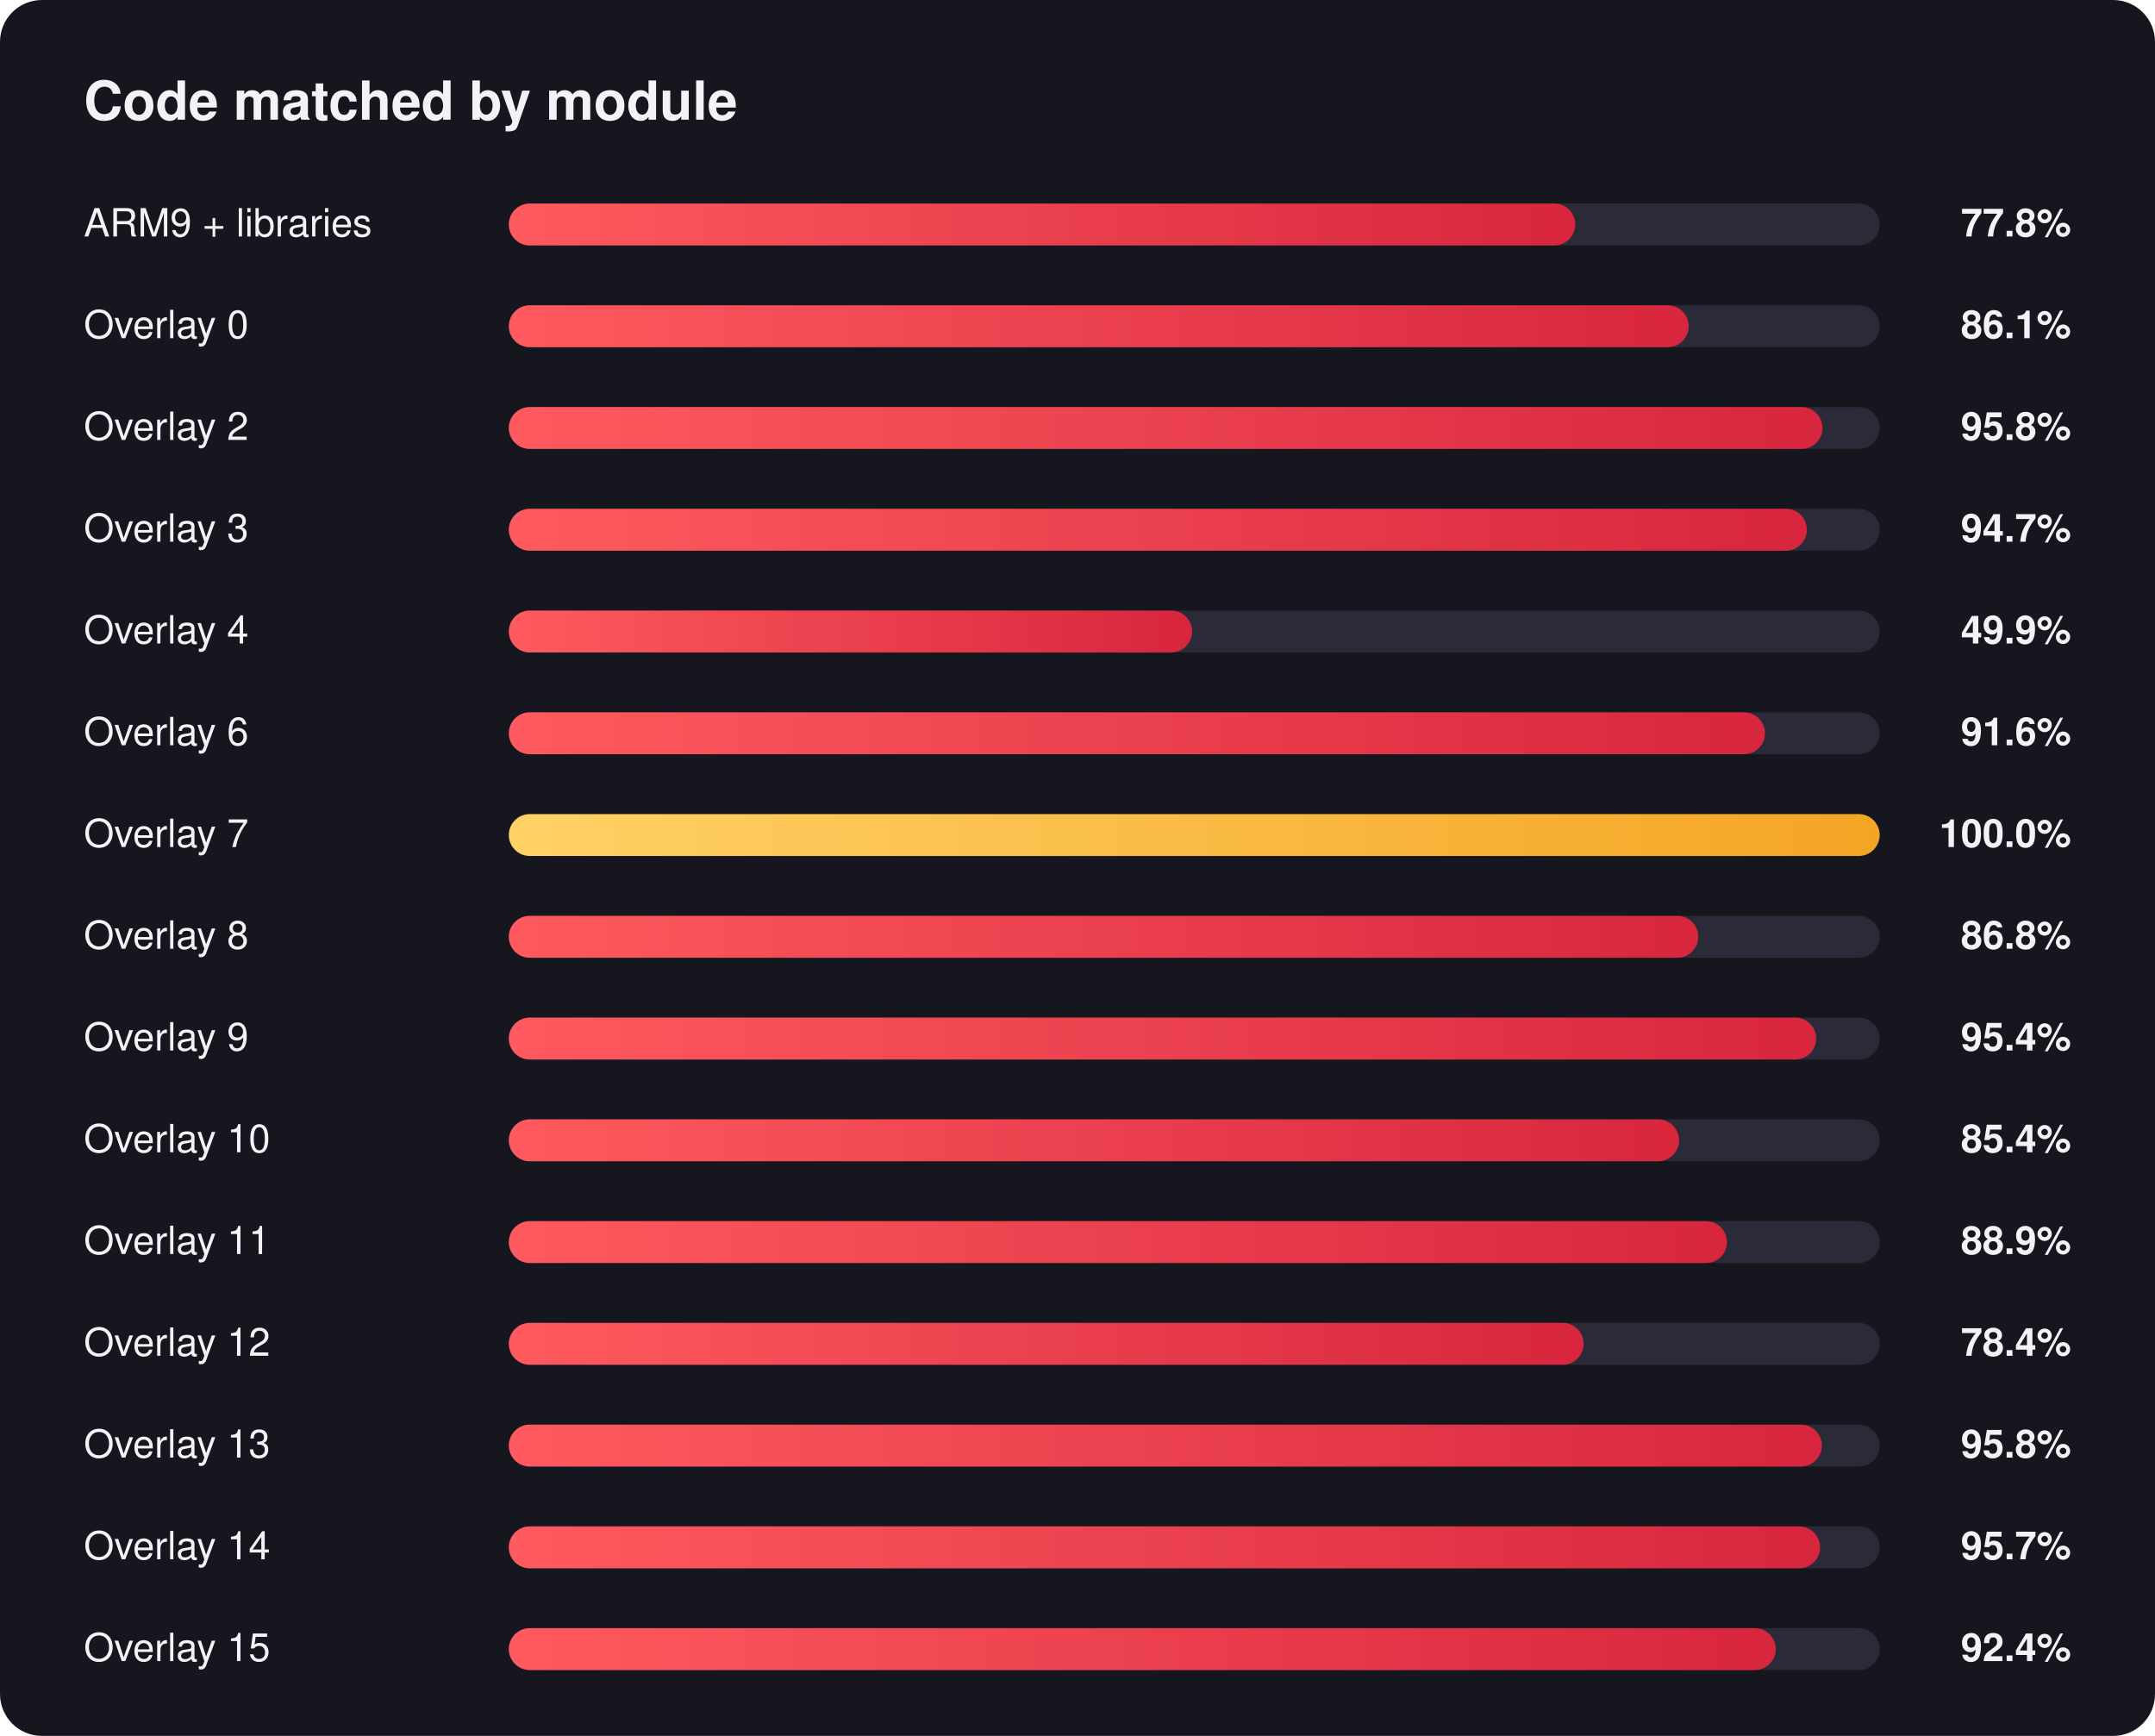
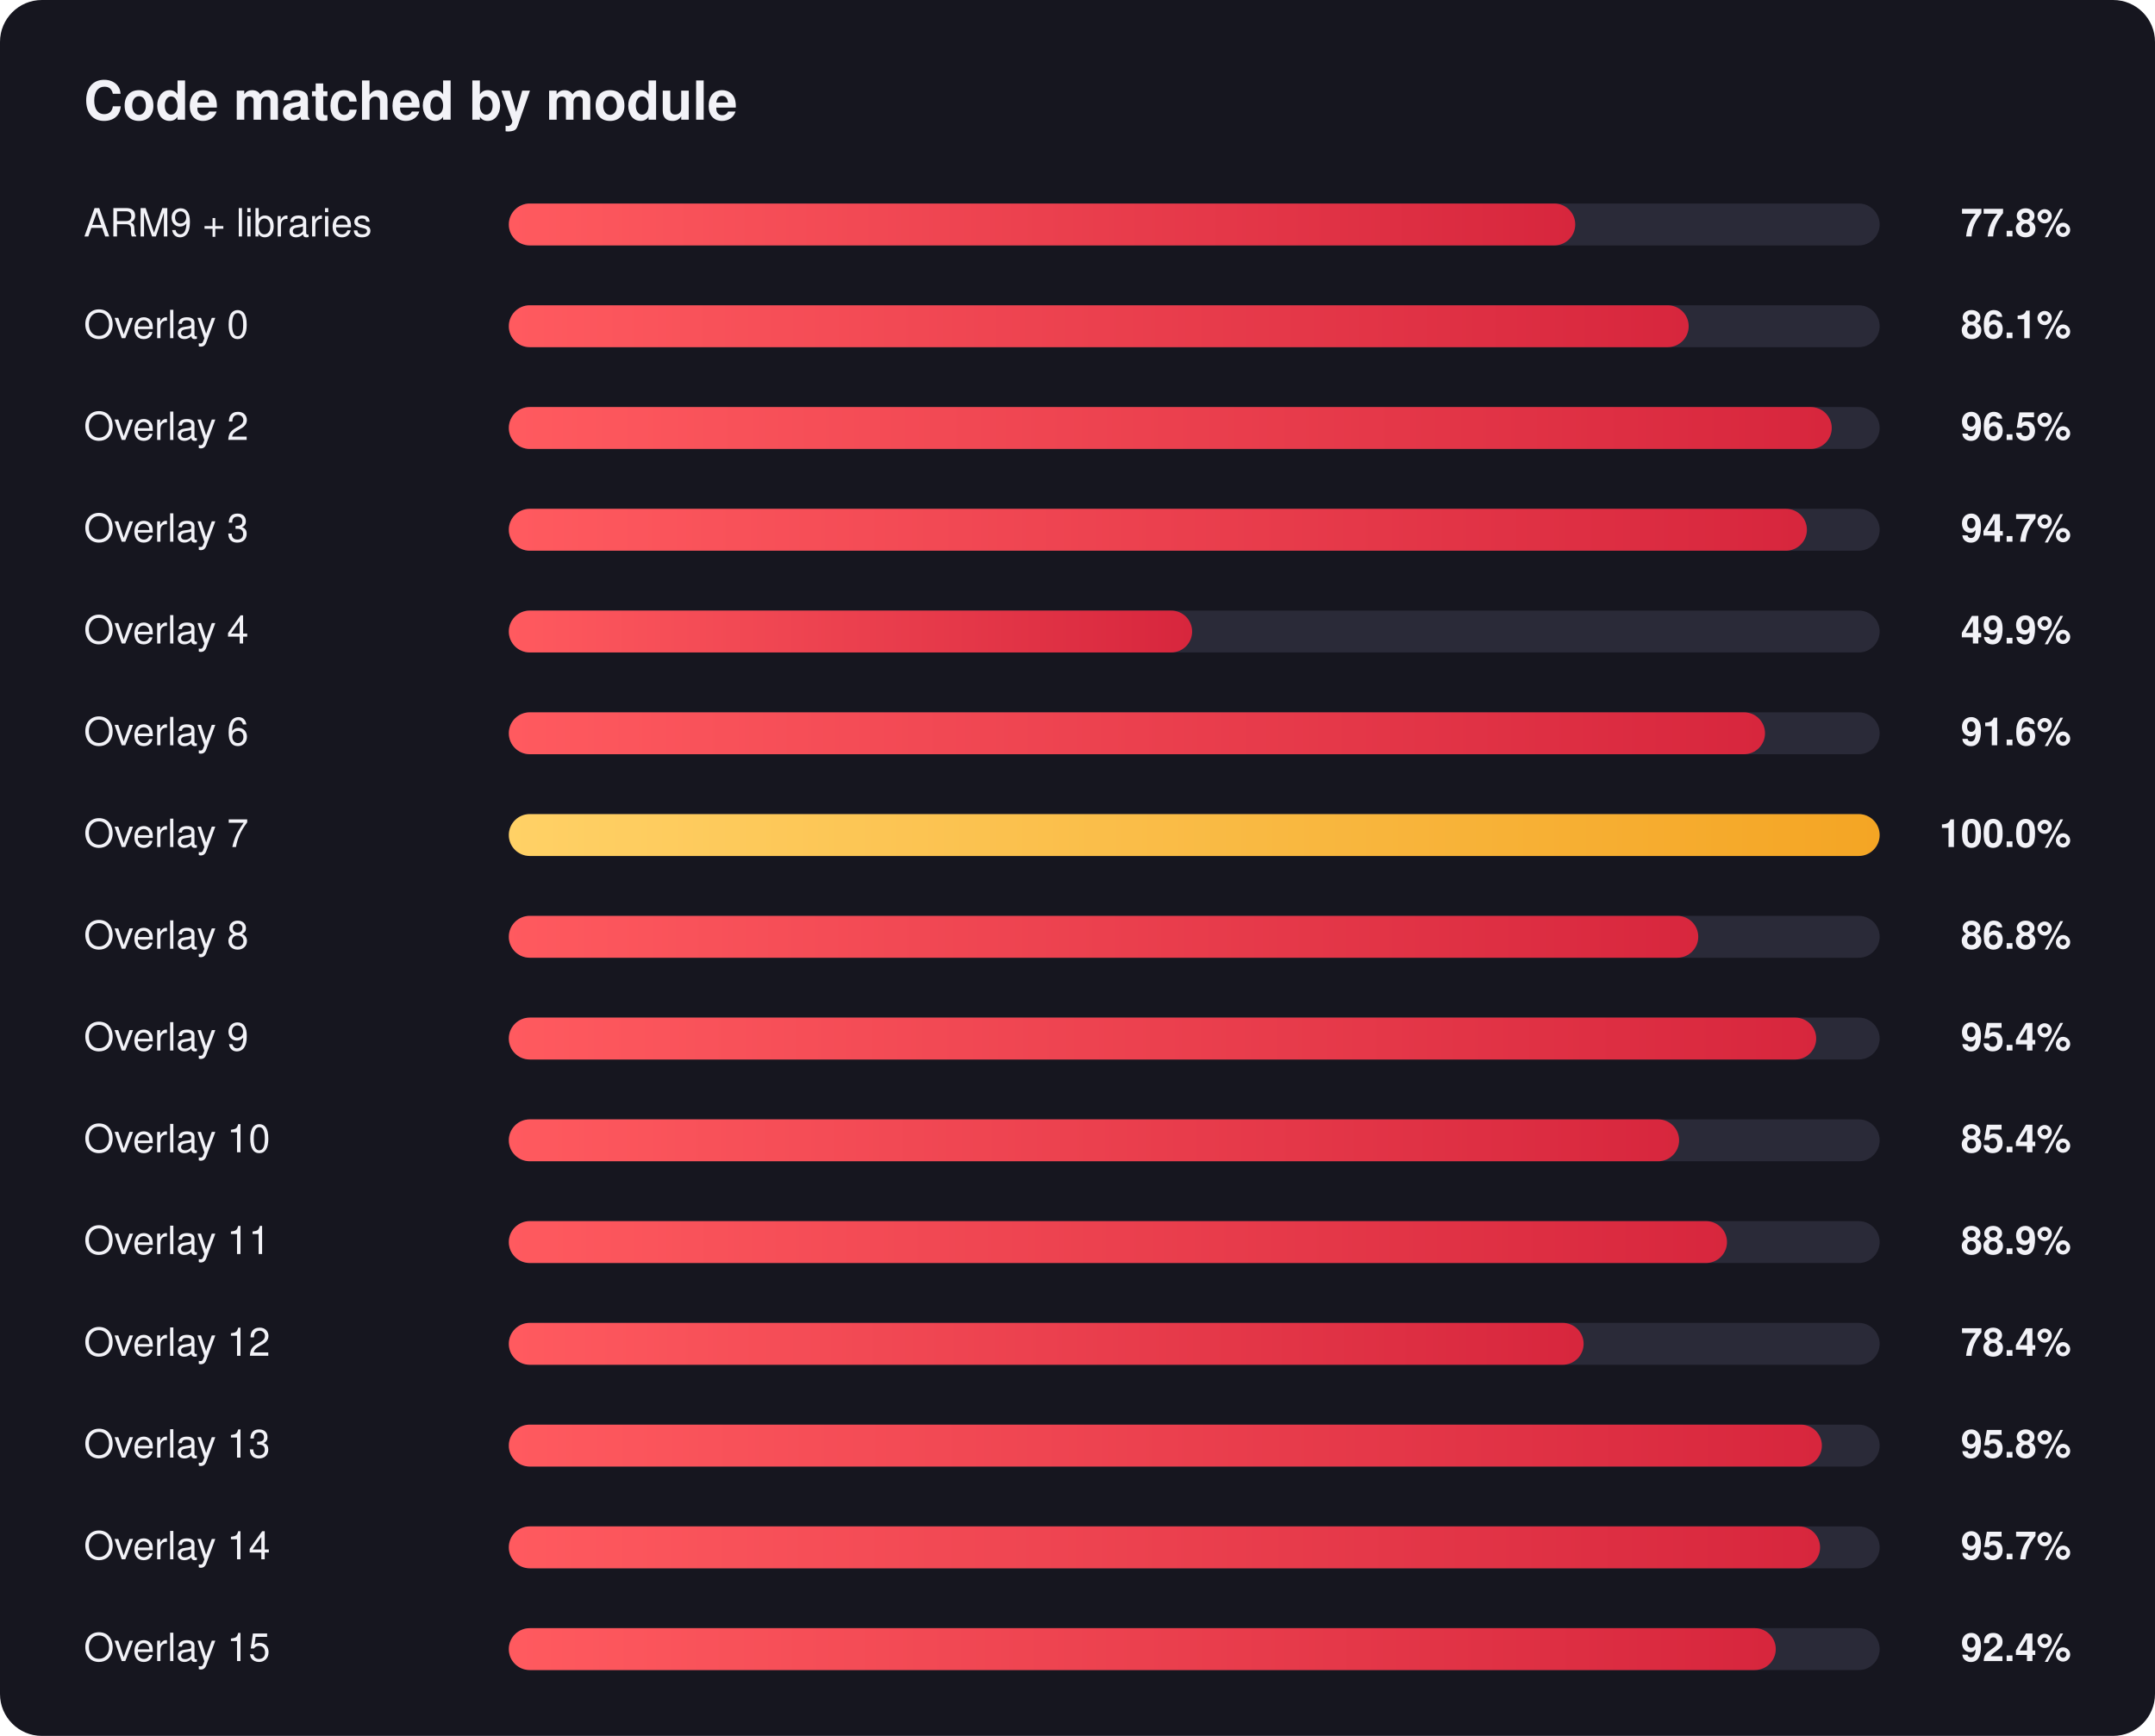
<svg xmlns="http://www.w3.org/2000/svg" width="720" height="580" viewBox="0 0 720 580" font-family="Segoe UI, Helvetica, Arial, sans-serif">
  <defs>
    <linearGradient id="red" x1="0" x2="1" y1="0" y2="0">
      <stop offset="0" stop-color="#ff5a5f" />
      <stop offset="1" stop-color="#d7263d" />
    </linearGradient>
    <linearGradient id="gold" x1="0" x2="1" y1="0" y2="0">
      <stop offset="0" stop-color="#ffd166" />
      <stop offset="1" stop-color="#f4a524" />
    </linearGradient>
  </defs>
  <rect width="720" height="580" rx="14" fill="#16161f" />
  <text x="28" y="40" fill="#f2f2f7" font-size="18" font-weight="700">Code matched by module</text>
  <text x="28" y="79" fill="#f2f2f7" font-size="13">ARM9 + libraries</text>
  <text x="692" y="79" fill="#f2f2f7" font-size="13" font-weight="600" text-anchor="end">77.8%</text>
  <rect x="170" y="68" width="458" height="14" rx="7.0" fill="#2a2a38" />
  <rect x="170" y="68" width="356.3" height="14" rx="7.0" fill="url(#red)" />
  <text x="28" y="113" fill="#f2f2f7" font-size="13">Overlay 0</text>
  <text x="692" y="113" fill="#f2f2f7" font-size="13" font-weight="600" text-anchor="end">86.1%</text>
  <rect x="170" y="102" width="458" height="14" rx="7.0" fill="#2a2a38" />
  <rect x="170" y="102" width="394.2" height="14" rx="7.0" fill="url(#red)" />
  <text x="28" y="147" fill="#f2f2f7" font-size="13">Overlay 2</text>
-   <text x="692" y="147" fill="#f2f2f7" font-size="13" font-weight="600" text-anchor="end">95.8%</text>
+   <text x="692" y="147" fill="#f2f2f7" font-size="13" font-weight="600" text-anchor="end">96.5%</text>
  <rect x="170" y="136" width="458" height="14" rx="7.0" fill="#2a2a38" />
-   <rect x="170" y="136" width="438.9" height="14" rx="7.0" fill="url(#red)" />
+   <rect x="170" y="136" width="442.0" height="14" rx="7.0" fill="url(#red)" />
  <text x="28" y="181" fill="#f2f2f7" font-size="13">Overlay 3</text>
  <text x="692" y="181" fill="#f2f2f7" font-size="13" font-weight="600" text-anchor="end">94.7%</text>
  <rect x="170" y="170" width="458" height="14" rx="7.0" fill="#2a2a38" />
  <rect x="170" y="170" width="433.7" height="14" rx="7.0" fill="url(#red)" />
  <text x="28" y="215" fill="#f2f2f7" font-size="13">Overlay 4</text>
  <text x="692" y="215" fill="#f2f2f7" font-size="13" font-weight="600" text-anchor="end">49.9%</text>
  <rect x="170" y="204" width="458" height="14" rx="7.0" fill="#2a2a38" />
  <rect x="170" y="204" width="228.3" height="14" rx="7.0" fill="url(#red)" />
  <text x="28" y="249" fill="#f2f2f7" font-size="13">Overlay 6</text>
  <text x="692" y="249" fill="#f2f2f7" font-size="13" font-weight="600" text-anchor="end">91.6%</text>
  <rect x="170" y="238" width="458" height="14" rx="7.0" fill="#2a2a38" />
  <rect x="170" y="238" width="419.7" height="14" rx="7.0" fill="url(#red)" />
  <text x="28" y="283" fill="#f2f2f7" font-size="13">Overlay 7</text>
  <text x="692" y="283" fill="#f2f2f7" font-size="13" font-weight="600" text-anchor="end">100.0%</text>
  <rect x="170" y="272" width="458" height="14" rx="7.0" fill="#2a2a38" />
  <rect x="170" y="272" width="458.0" height="14" rx="7.0" fill="url(#gold)" />
  <text x="28" y="317" fill="#f2f2f7" font-size="13">Overlay 8</text>
  <text x="692" y="317" fill="#f2f2f7" font-size="13" font-weight="600" text-anchor="end">86.8%</text>
  <rect x="170" y="306" width="458" height="14" rx="7.0" fill="#2a2a38" />
  <rect x="170" y="306" width="397.4" height="14" rx="7.0" fill="url(#red)" />
  <text x="28" y="351" fill="#f2f2f7" font-size="13">Overlay 9</text>
  <text x="692" y="351" fill="#f2f2f7" font-size="13" font-weight="600" text-anchor="end">95.4%</text>
  <rect x="170" y="340" width="458" height="14" rx="7.0" fill="#2a2a38" />
  <rect x="170" y="340" width="436.8" height="14" rx="7.0" fill="url(#red)" />
  <text x="28" y="385" fill="#f2f2f7" font-size="13">Overlay 10</text>
  <text x="692" y="385" fill="#f2f2f7" font-size="13" font-weight="600" text-anchor="end">85.4%</text>
  <rect x="170" y="374" width="458" height="14" rx="7.0" fill="#2a2a38" />
  <rect x="170" y="374" width="391.0" height="14" rx="7.0" fill="url(#red)" />
  <text x="28" y="419" fill="#f2f2f7" font-size="13">Overlay 11</text>
  <text x="692" y="419" fill="#f2f2f7" font-size="13" font-weight="600" text-anchor="end">88.9%</text>
  <rect x="170" y="408" width="458" height="14" rx="7.0" fill="#2a2a38" />
  <rect x="170" y="408" width="407.0" height="14" rx="7.0" fill="url(#red)" />
  <text x="28" y="453" fill="#f2f2f7" font-size="13">Overlay 12</text>
  <text x="692" y="453" fill="#f2f2f7" font-size="13" font-weight="600" text-anchor="end">78.4%</text>
  <rect x="170" y="442" width="458" height="14" rx="7.0" fill="#2a2a38" />
  <rect x="170" y="442" width="359.1" height="14" rx="7.0" fill="url(#red)" />
  <text x="28" y="487" fill="#f2f2f7" font-size="13">Overlay 13</text>
  <text x="692" y="487" fill="#f2f2f7" font-size="13" font-weight="600" text-anchor="end">95.8%</text>
  <rect x="170" y="476" width="458" height="14" rx="7.0" fill="#2a2a38" />
  <rect x="170" y="476" width="438.7" height="14" rx="7.0" fill="url(#red)" />
  <text x="28" y="521" fill="#f2f2f7" font-size="13">Overlay 14</text>
  <text x="692" y="521" fill="#f2f2f7" font-size="13" font-weight="600" text-anchor="end">95.7%</text>
  <rect x="170" y="510" width="458" height="14" rx="7.0" fill="#2a2a38" />
  <rect x="170" y="510" width="438.1" height="14" rx="7.0" fill="url(#red)" />
  <text x="28" y="555" fill="#f2f2f7" font-size="13">Overlay 15</text>
  <text x="692" y="555" fill="#f2f2f7" font-size="13" font-weight="600" text-anchor="end">92.4%</text>
  <rect x="170" y="544" width="458" height="14" rx="7.0" fill="#2a2a38" />
  <rect x="170" y="544" width="423.3" height="14" rx="7.0" fill="url(#red)" />
</svg>
